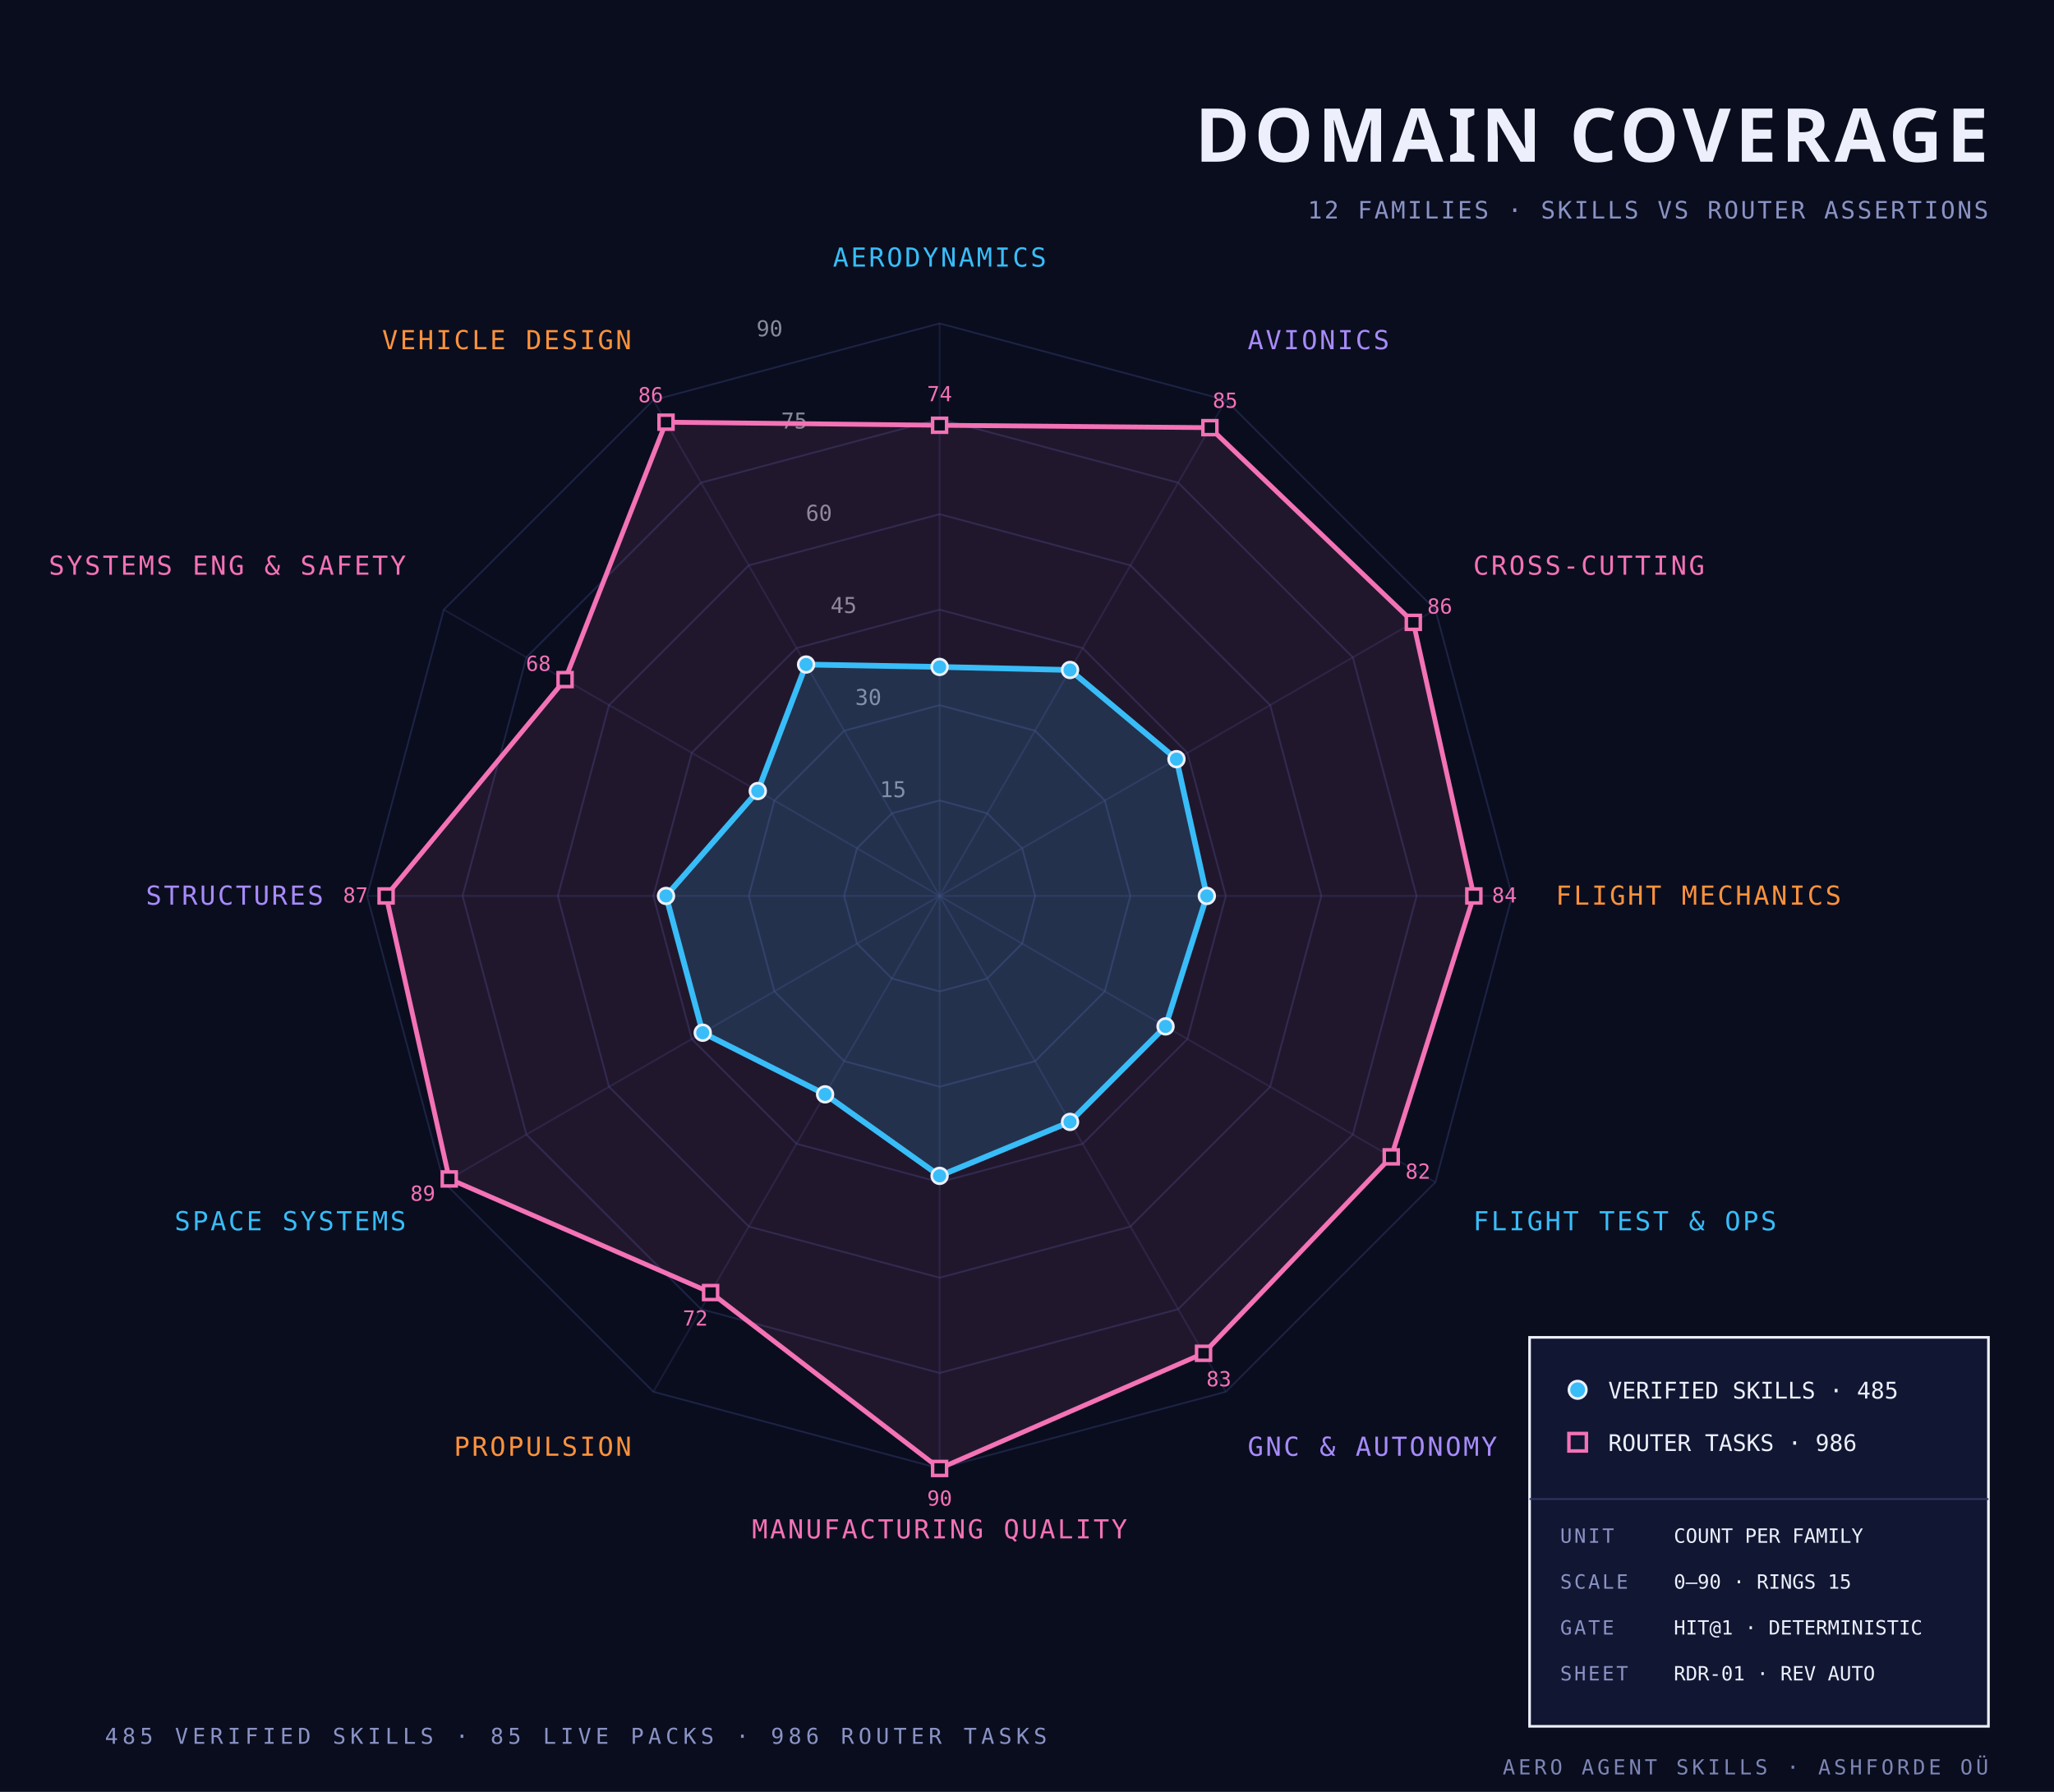
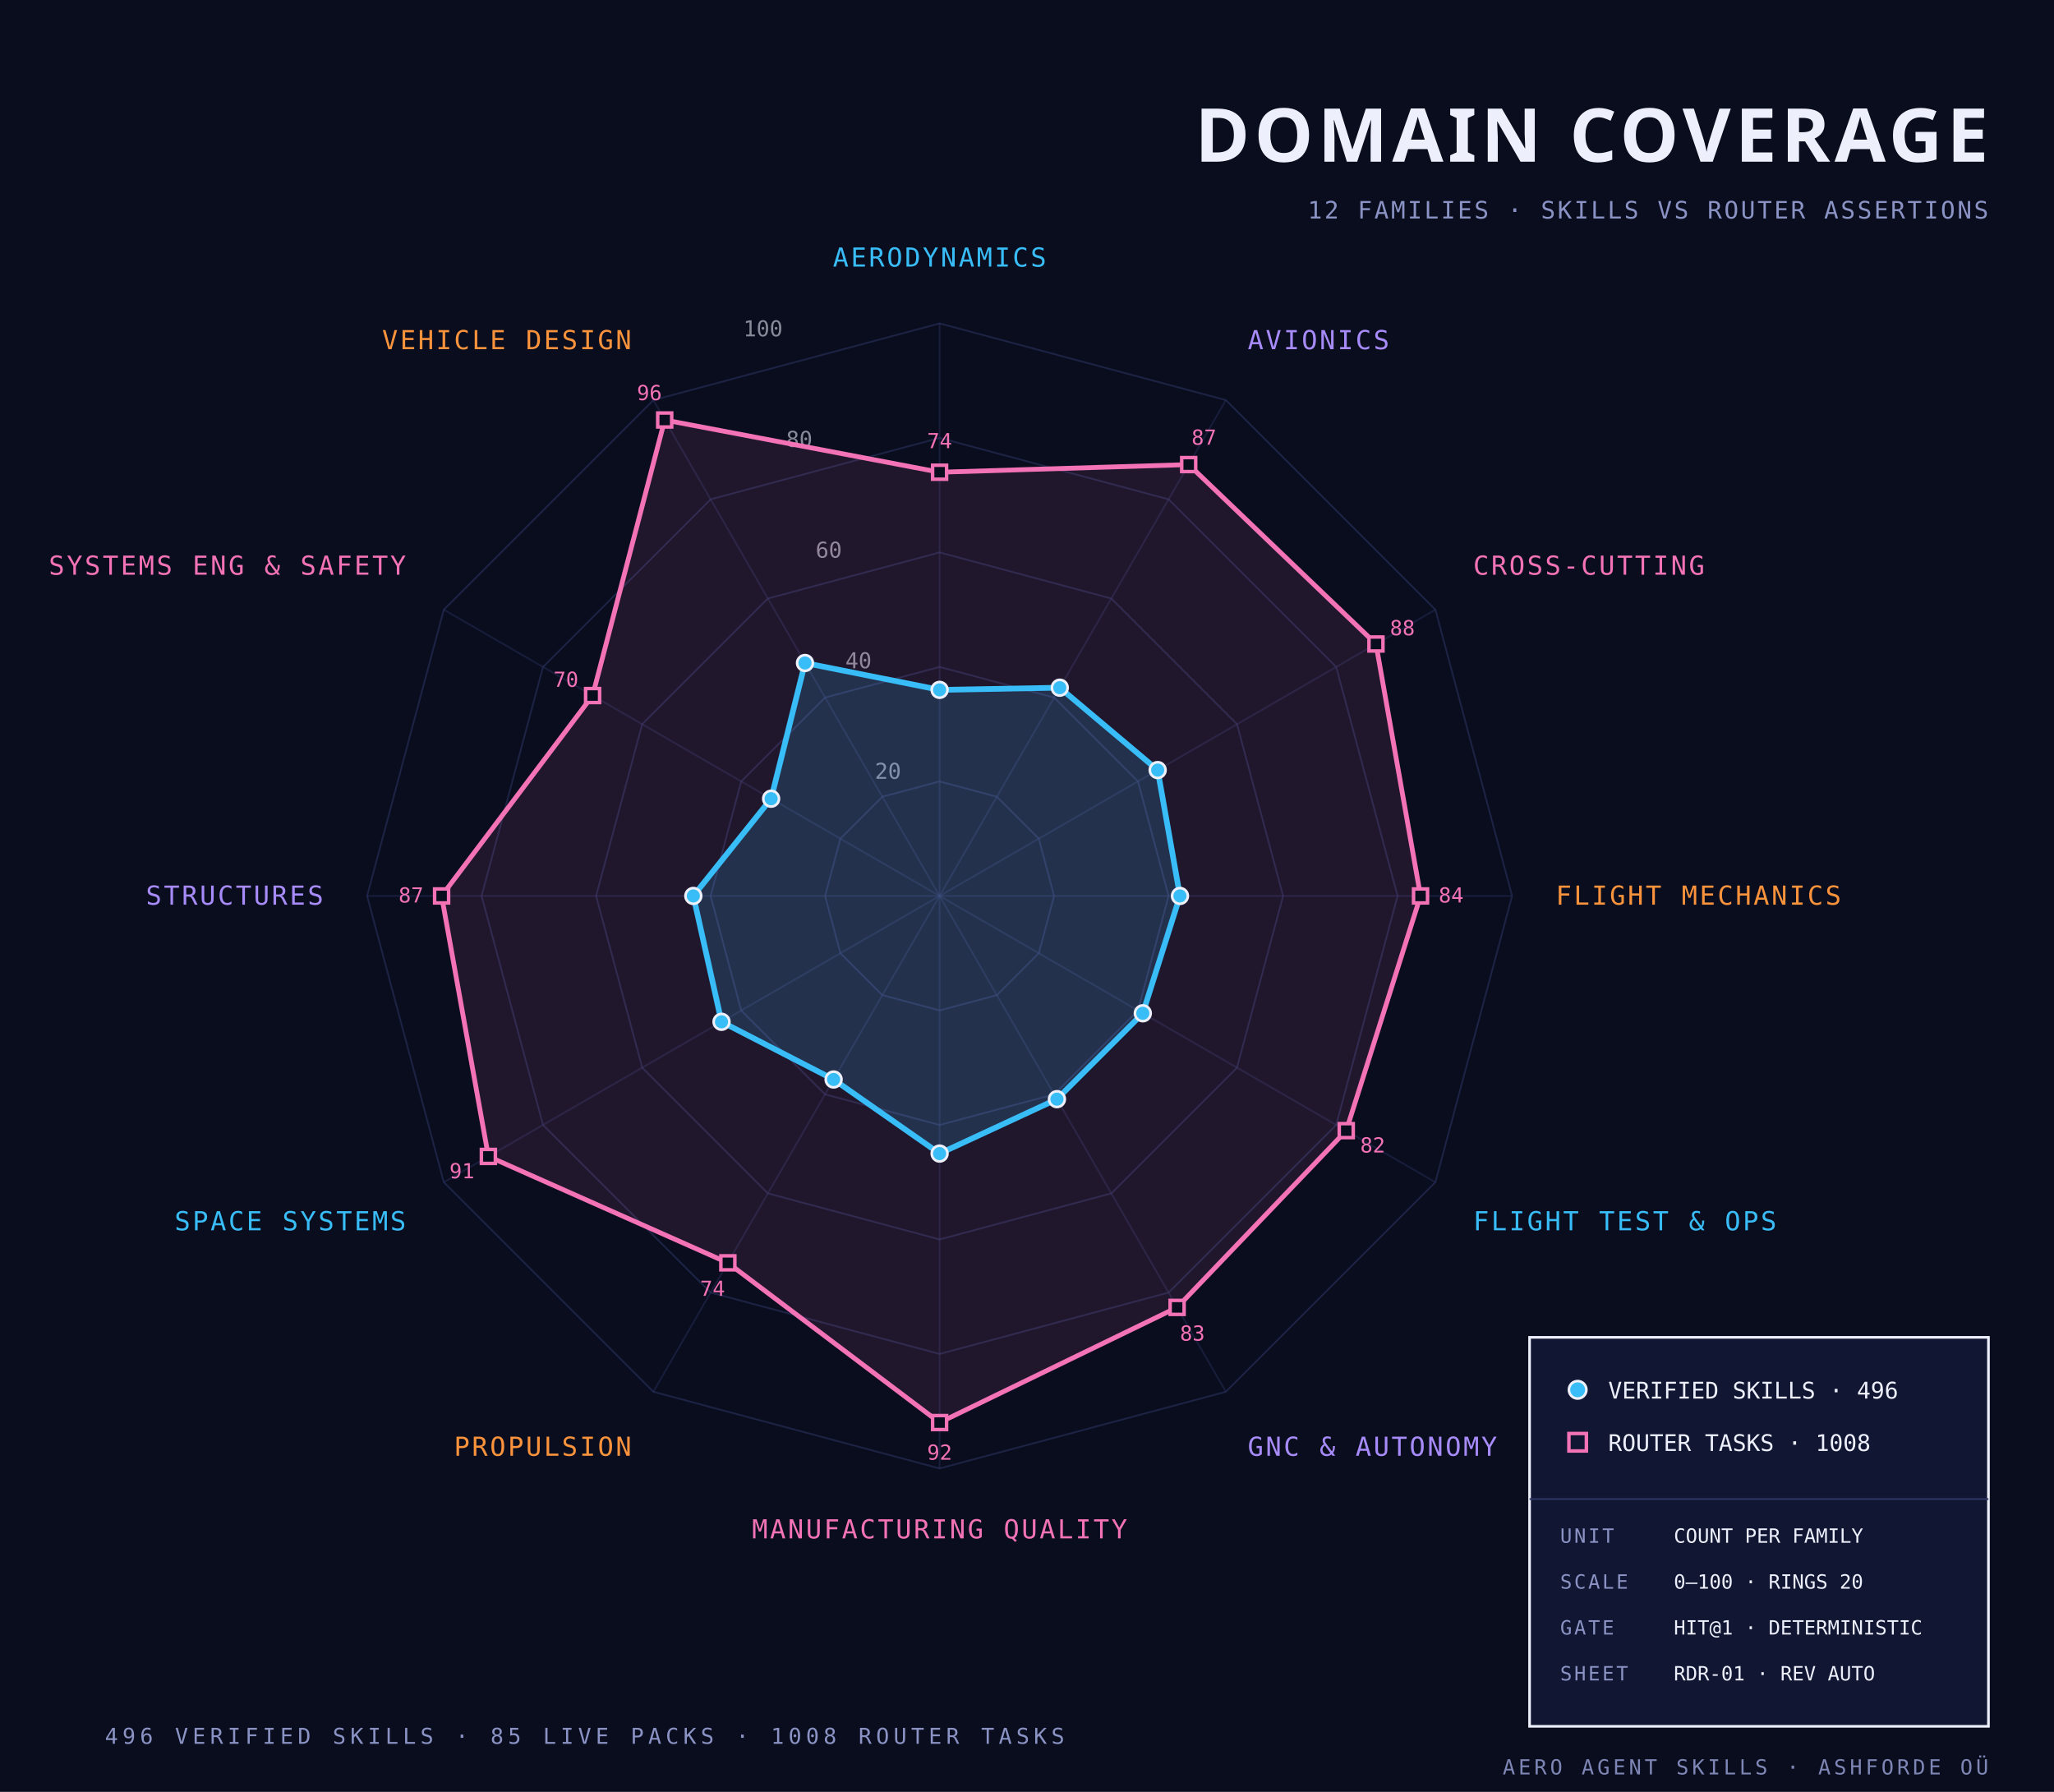
<svg xmlns="http://www.w3.org/2000/svg" width="940" height="820" viewBox="0 0 940 820">
  <style>
    .mono { font-family: "JetBrains Mono", "IBM Plex Mono", "Menlo", monospace; }
    .cond { font-family: "Barlow Condensed", "DIN Condensed", "Arial Narrow", sans-serif; font-weight: 700; text-transform: uppercase; }
    .serif { font-family: "Instrument Serif", Georgia, serif; font-style: italic; }
  </style>
  <rect width="940" height="820" fill="#0a0d1e" />
-   <polygon points="430.0,366.3 451.8,372.2 467.8,388.2 473.7,410.0 467.8,431.8 451.8,447.8 430.0,453.7 408.2,447.8 392.2,431.8 386.3,410.0 392.2,388.2 408.2,372.2" fill="none" stroke="#2c3564" stroke-width="0.8" stroke-opacity="0.55" />
-   <polygon points="430.0,322.7 473.7,334.4 505.6,366.3 517.3,410.0 505.6,453.7 473.7,485.6 430.0,497.3 386.3,485.6 354.4,453.7 342.7,410.0 354.4,366.3 386.3,334.4" fill="none" stroke="#2c3564" stroke-width="0.8" stroke-opacity="0.55" />
-   <polygon points="430.0,279.0 495.5,296.6 543.4,344.5 561.0,410.0 543.4,475.5 495.5,523.4 430.0,541.0 364.5,523.4 316.6,475.5 299.0,410.0 316.6,344.5 364.5,296.6" fill="none" stroke="#2c3564" stroke-width="0.8" stroke-opacity="0.55" />
-   <polygon points="430.0,235.3 517.3,258.7 581.3,322.7 604.7,410.0 581.3,497.3 517.3,561.3 430.0,584.7 342.7,561.3 278.7,497.3 255.3,410.0 278.7,322.7 342.7,258.7" fill="none" stroke="#2c3564" stroke-width="0.8" stroke-opacity="0.55" />
-   <polygon points="430.0,191.7 539.2,220.9 619.1,300.8 648.3,410.0 619.1,519.2 539.2,599.1 430.0,628.3 320.8,599.1 240.9,519.2 211.7,410.0 240.9,300.8 320.8,220.9" fill="none" stroke="#2c3564" stroke-width="0.8" stroke-opacity="0.55" />
+   <polygon points="430.0,357.6 456.2,364.6 475.4,383.8 482.4,410.0 475.4,436.2 456.2,455.4 430.0,462.4 403.8,455.4 384.6,436.2 377.6,410.0 384.6,383.8 403.8,364.6" fill="none" stroke="#2c3564" stroke-width="0.8" stroke-opacity="0.55" />
+   <polygon points="430.0,305.2 482.4,319.2 520.8,357.6 534.8,410.0 520.8,462.4 482.4,500.8 430.0,514.8 377.6,500.8 339.2,462.4 325.2,410.0 339.2,357.6 377.6,319.2" fill="none" stroke="#2c3564" stroke-width="0.8" stroke-opacity="0.55" />
+   <polygon points="430.0,252.8 508.6,273.9 566.1,331.4 587.2,410.0 566.1,488.6 508.6,546.1 430.0,567.2 351.4,546.1 293.9,488.6 272.8,410.0 293.9,331.4 351.4,273.9" fill="none" stroke="#2c3564" stroke-width="0.8" stroke-opacity="0.55" />
+   <polygon points="430.0,200.4 534.8,228.5 611.5,305.2 639.6,410.0 611.5,514.8 534.8,591.5 430.0,619.6 325.2,591.5 248.5,514.8 220.4,410.0 248.5,305.2 325.2,228.5" fill="none" stroke="#2c3564" stroke-width="0.8" stroke-opacity="0.55" />
  <polygon points="430.0,148.0 561.0,183.1 656.9,279.0 692.0,410.0 656.9,541.0 561.0,636.9 430.0,672.0 299.0,636.9 203.1,541.0 168.0,410.0 203.1,279.0 299.0,183.1" fill="none" stroke="#2c3564" stroke-width="0.8" stroke-opacity="0.55" />
  <line x1="430" y1="410" x2="430.0" y2="148.0" stroke="#2c3564" stroke-width="0.8" stroke-opacity="0.4" />
  <line x1="430" y1="410" x2="561.0" y2="183.1" stroke="#2c3564" stroke-width="0.8" stroke-opacity="0.4" />
  <line x1="430" y1="410" x2="656.9" y2="279.0" stroke="#2c3564" stroke-width="0.8" stroke-opacity="0.4" />
  <line x1="430" y1="410" x2="692.0" y2="410.0" stroke="#2c3564" stroke-width="0.8" stroke-opacity="0.4" />
  <line x1="430" y1="410" x2="656.9" y2="541.0" stroke="#2c3564" stroke-width="0.8" stroke-opacity="0.4" />
  <line x1="430" y1="410" x2="561.0" y2="636.9" stroke="#2c3564" stroke-width="0.8" stroke-opacity="0.4" />
  <line x1="430" y1="410" x2="430.0" y2="672.0" stroke="#2c3564" stroke-width="0.8" stroke-opacity="0.4" />
  <line x1="430" y1="410" x2="299.0" y2="636.9" stroke="#2c3564" stroke-width="0.8" stroke-opacity="0.4" />
  <line x1="430" y1="410" x2="203.1" y2="541.0" stroke="#2c3564" stroke-width="0.8" stroke-opacity="0.4" />
  <line x1="430" y1="410" x2="168.0" y2="410.0" stroke="#2c3564" stroke-width="0.8" stroke-opacity="0.4" />
  <line x1="430" y1="410" x2="203.1" y2="279.0" stroke="#2c3564" stroke-width="0.8" stroke-opacity="0.4" />
  <line x1="430" y1="410" x2="299.0" y2="183.1" stroke="#2c3564" stroke-width="0.8" stroke-opacity="0.4" />
-   <text class="mono" x="414.7" y="364.8" text-anchor="end" font-size="10" fill="#edf0fc" opacity="0.55">15</text>
-   <text class="mono" x="403.4" y="322.6" text-anchor="end" font-size="10" fill="#edf0fc" opacity="0.55">30</text>
-   <text class="mono" x="392.1" y="280.5" text-anchor="end" font-size="10" fill="#edf0fc" opacity="0.55">45</text>
-   <text class="mono" x="380.8" y="238.3" text-anchor="end" font-size="10" fill="#edf0fc" opacity="0.55">60</text>
-   <text class="mono" x="369.5" y="196.1" text-anchor="end" font-size="10" fill="#edf0fc" opacity="0.55">75</text>
-   <text class="mono" x="358.2" y="153.9" text-anchor="end" font-size="10" fill="#edf0fc" opacity="0.55">90</text>
+   <text class="mono" x="412.4" y="356.4" text-anchor="end" font-size="10" fill="#edf0fc" opacity="0.55">20</text>
+   <text class="mono" x="398.9" y="305.8" text-anchor="end" font-size="10" fill="#edf0fc" opacity="0.55">40</text>
+   <text class="mono" x="385.3" y="255.2" text-anchor="end" font-size="10" fill="#edf0fc" opacity="0.55">60</text>
+   <text class="mono" x="371.8" y="204.5" text-anchor="end" font-size="10" fill="#edf0fc" opacity="0.55">80</text>
+   <text class="mono" x="358.2" y="153.9" text-anchor="end" font-size="10" fill="#edf0fc" opacity="0.55">100</text>
  <text class="mono" x="430.0" y="122.0" text-anchor="middle" font-size="12" fill="#38bdf8" letter-spacing="1">AERODYNAMICS</text>
  <text class="mono" x="571.0" y="159.8" text-anchor="start" font-size="12" fill="#a78bfa" letter-spacing="1">AVIONICS</text>
  <text class="mono" x="674.2" y="263.0" text-anchor="start" font-size="12" fill="#f472b6" letter-spacing="1">CROSS-CUTTING</text>
  <text class="mono" x="712.0" y="414.0" text-anchor="start" font-size="12" fill="#fb923c" letter-spacing="1">FLIGHT MECHANICS</text>
  <text class="mono" x="674.2" y="563.0" text-anchor="start" font-size="12" fill="#38bdf8" letter-spacing="1">FLIGHT TEST &amp; OPS</text>
  <text class="mono" x="571.0" y="666.2" text-anchor="start" font-size="12" fill="#a78bfa" letter-spacing="1">GNC &amp; AUTONOMY</text>
  <text class="mono" x="430.0" y="704.0" text-anchor="middle" font-size="12" fill="#f472b6" letter-spacing="1">MANUFACTURING QUALITY</text>
  <text class="mono" x="289.0" y="666.2" text-anchor="end" font-size="12" fill="#fb923c" letter-spacing="1">PROPULSION</text>
  <text class="mono" x="185.8" y="563.0" text-anchor="end" font-size="12" fill="#38bdf8" letter-spacing="1">SPACE SYSTEMS</text>
  <text class="mono" x="148.0" y="414.0" text-anchor="end" font-size="12" fill="#a78bfa" letter-spacing="1">STRUCTURES</text>
  <text class="mono" x="185.8" y="263.0" text-anchor="end" font-size="12" fill="#f472b6" letter-spacing="1">SYSTEMS ENG &amp; SAFETY</text>
  <text class="mono" x="289.0" y="159.8" text-anchor="end" font-size="12" fill="#fb923c" letter-spacing="1">VEHICLE DESIGN</text>
-   <polygon points="430.0,194.6 553.7,195.7 646.8,284.8 674.5,410.0 636.7,529.4 550.8,619.3 430.0,672.0 325.2,591.5 205.6,539.5 176.7,410.0 258.6,311.0 304.8,193.2" fill="#f472b6" fill-opacity="0.10" stroke="#f472b6" stroke-width="2.2" />
-   <rect x="426.8" y="191.4" width="6.4" height="6.4" fill="#0a0d1e" stroke="#f472b6" stroke-width="1.6" />
-   <rect x="550.5" y="192.5" width="6.4" height="6.4" fill="#0a0d1e" stroke="#f472b6" stroke-width="1.6" />
-   <rect x="643.6" y="281.6" width="6.4" height="6.4" fill="#0a0d1e" stroke="#f472b6" stroke-width="1.6" />
-   <rect x="671.3" y="406.8" width="6.4" height="6.4" fill="#0a0d1e" stroke="#f472b6" stroke-width="1.6" />
-   <rect x="633.5" y="526.2" width="6.4" height="6.4" fill="#0a0d1e" stroke="#f472b6" stroke-width="1.6" />
-   <rect x="547.6" y="616.1" width="6.4" height="6.4" fill="#0a0d1e" stroke="#f472b6" stroke-width="1.6" />
-   <rect x="426.8" y="668.8" width="6.4" height="6.4" fill="#0a0d1e" stroke="#f472b6" stroke-width="1.6" />
-   <rect x="322.0" y="588.3" width="6.4" height="6.4" fill="#0a0d1e" stroke="#f472b6" stroke-width="1.6" />
-   <rect x="202.4" y="536.3" width="6.4" height="6.4" fill="#0a0d1e" stroke="#f472b6" stroke-width="1.6" />
-   <rect x="173.5" y="406.8" width="6.4" height="6.4" fill="#0a0d1e" stroke="#f472b6" stroke-width="1.6" />
-   <rect x="255.4" y="307.8" width="6.4" height="6.4" fill="#0a0d1e" stroke="#f472b6" stroke-width="1.6" />
-   <rect x="301.6" y="190.0" width="6.4" height="6.4" fill="#0a0d1e" stroke="#f472b6" stroke-width="1.6" />
-   <polygon points="430.0,305.2 489.7,306.6 538.4,347.4 552.3,410.0 533.4,469.7 489.7,513.4 430.0,538.1 377.6,500.8 321.6,472.6 304.8,410.0 346.8,362.0 368.9,304.1" fill="#38bdf8" fill-opacity="0.16" stroke="#38bdf8" stroke-width="2.6" />
-   <circle cx="430.0" cy="305.2" r="3.6" fill="#38bdf8" stroke="#edf0fc" stroke-width="1.2" />
-   <circle cx="489.7" cy="306.6" r="3.6" fill="#38bdf8" stroke="#edf0fc" stroke-width="1.2" />
-   <circle cx="538.4" cy="347.4" r="3.6" fill="#38bdf8" stroke="#edf0fc" stroke-width="1.2" />
-   <circle cx="552.3" cy="410.0" r="3.6" fill="#38bdf8" stroke="#edf0fc" stroke-width="1.2" />
-   <circle cx="533.4" cy="469.7" r="3.6" fill="#38bdf8" stroke="#edf0fc" stroke-width="1.2" />
-   <circle cx="489.7" cy="513.4" r="3.6" fill="#38bdf8" stroke="#edf0fc" stroke-width="1.2" />
-   <circle cx="430.0" cy="538.1" r="3.6" fill="#38bdf8" stroke="#edf0fc" stroke-width="1.2" />
-   <circle cx="377.6" cy="500.8" r="3.6" fill="#38bdf8" stroke="#edf0fc" stroke-width="1.2" />
-   <circle cx="321.6" cy="472.6" r="3.6" fill="#38bdf8" stroke="#edf0fc" stroke-width="1.2" />
-   <circle cx="304.8" cy="410.0" r="3.6" fill="#38bdf8" stroke="#edf0fc" stroke-width="1.2" />
-   <circle cx="346.8" cy="362.0" r="3.6" fill="#38bdf8" stroke="#edf0fc" stroke-width="1.2" />
-   <circle cx="368.9" cy="304.1" r="3.6" fill="#38bdf8" stroke="#edf0fc" stroke-width="1.2" />
-   <text class="mono" x="430.0" y="183.6" text-anchor="middle" font-size="9.5" fill="#f472b6">74</text>
-   <text class="mono" x="560.7" y="186.6" text-anchor="middle" font-size="9.5" fill="#f472b6">85</text>
-   <text class="mono" x="658.9" y="280.8" text-anchor="middle" font-size="9.5" fill="#f472b6">86</text>
-   <text class="mono" x="688.5" y="413.0" text-anchor="middle" font-size="9.5" fill="#f472b6">84</text>
-   <text class="mono" x="648.9" y="539.4" text-anchor="middle" font-size="9.5" fill="#f472b6">82</text>
-   <text class="mono" x="557.8" y="634.4" text-anchor="middle" font-size="9.5" fill="#f472b6">83</text>
-   <text class="mono" x="430.0" y="689.0" text-anchor="middle" font-size="9.5" fill="#f472b6">90</text>
-   <text class="mono" x="318.2" y="606.6" text-anchor="middle" font-size="9.5" fill="#f472b6">72</text>
-   <text class="mono" x="193.5" y="549.5" text-anchor="middle" font-size="9.5" fill="#f472b6">89</text>
-   <text class="mono" x="162.7" y="413.0" text-anchor="middle" font-size="9.5" fill="#f472b6">87</text>
-   <text class="mono" x="246.4" y="307.0" text-anchor="middle" font-size="9.5" fill="#f472b6">68</text>
-   <text class="mono" x="297.8" y="184.1" text-anchor="middle" font-size="9.5" fill="#f472b6">86</text>
+   <polygon points="430.0,216.1 544.0,212.6 629.7,294.7 650.1,410.0 616.1,517.4 538.7,598.3 430.0,651.0 333.1,577.9 223.5,529.2 202.1,410.0 271.2,318.3 304.2,192.2" fill="#f472b6" fill-opacity="0.10" stroke="#f472b6" stroke-width="2.2" />
+   <rect x="426.8" y="212.9" width="6.4" height="6.4" fill="#0a0d1e" stroke="#f472b6" stroke-width="1.6" />
+   <rect x="540.8" y="209.4" width="6.4" height="6.4" fill="#0a0d1e" stroke="#f472b6" stroke-width="1.6" />
+   <rect x="626.5" y="291.5" width="6.4" height="6.4" fill="#0a0d1e" stroke="#f472b6" stroke-width="1.6" />
+   <rect x="646.9" y="406.8" width="6.4" height="6.4" fill="#0a0d1e" stroke="#f472b6" stroke-width="1.6" />
+   <rect x="612.9" y="514.2" width="6.4" height="6.4" fill="#0a0d1e" stroke="#f472b6" stroke-width="1.6" />
+   <rect x="535.5" y="595.1" width="6.4" height="6.4" fill="#0a0d1e" stroke="#f472b6" stroke-width="1.6" />
+   <rect x="426.8" y="647.8" width="6.4" height="6.4" fill="#0a0d1e" stroke="#f472b6" stroke-width="1.6" />
+   <rect x="329.9" y="574.7" width="6.4" height="6.4" fill="#0a0d1e" stroke="#f472b6" stroke-width="1.6" />
+   <rect x="220.3" y="526.0" width="6.4" height="6.4" fill="#0a0d1e" stroke="#f472b6" stroke-width="1.6" />
+   <rect x="198.9" y="406.8" width="6.4" height="6.4" fill="#0a0d1e" stroke="#f472b6" stroke-width="1.6" />
+   <rect x="268.0" y="315.1" width="6.4" height="6.4" fill="#0a0d1e" stroke="#f472b6" stroke-width="1.6" />
+   <rect x="301.0" y="189.0" width="6.4" height="6.4" fill="#0a0d1e" stroke="#f472b6" stroke-width="1.6" />
+   <polygon points="430.0,315.7 485.0,314.7 529.8,352.4 540.0,410.0 523.0,463.7 483.7,503.0 430.0,527.9 381.5,494.0 330.2,467.6 317.3,410.0 352.9,365.5 368.4,303.4" fill="#38bdf8" fill-opacity="0.16" stroke="#38bdf8" stroke-width="2.6" />
+   <circle cx="430.0" cy="315.7" r="3.6" fill="#38bdf8" stroke="#edf0fc" stroke-width="1.2" />
+   <circle cx="485.0" cy="314.7" r="3.6" fill="#38bdf8" stroke="#edf0fc" stroke-width="1.2" />
+   <circle cx="529.8" cy="352.4" r="3.6" fill="#38bdf8" stroke="#edf0fc" stroke-width="1.2" />
+   <circle cx="540.0" cy="410.0" r="3.6" fill="#38bdf8" stroke="#edf0fc" stroke-width="1.2" />
+   <circle cx="523.0" cy="463.7" r="3.6" fill="#38bdf8" stroke="#edf0fc" stroke-width="1.2" />
+   <circle cx="483.7" cy="503.0" r="3.6" fill="#38bdf8" stroke="#edf0fc" stroke-width="1.2" />
+   <circle cx="430.0" cy="527.9" r="3.6" fill="#38bdf8" stroke="#edf0fc" stroke-width="1.2" />
+   <circle cx="381.5" cy="494.0" r="3.6" fill="#38bdf8" stroke="#edf0fc" stroke-width="1.2" />
+   <circle cx="330.2" cy="467.6" r="3.6" fill="#38bdf8" stroke="#edf0fc" stroke-width="1.2" />
+   <circle cx="317.3" cy="410.0" r="3.6" fill="#38bdf8" stroke="#edf0fc" stroke-width="1.2" />
+   <circle cx="352.9" cy="365.5" r="3.6" fill="#38bdf8" stroke="#edf0fc" stroke-width="1.2" />
+   <circle cx="368.4" cy="303.4" r="3.6" fill="#38bdf8" stroke="#edf0fc" stroke-width="1.2" />
+   <text class="mono" x="430.0" y="205.1" text-anchor="middle" font-size="9.5" fill="#f472b6">74</text>
+   <text class="mono" x="551.0" y="203.5" text-anchor="middle" font-size="9.5" fill="#f472b6">87</text>
+   <text class="mono" x="641.8" y="290.7" text-anchor="middle" font-size="9.5" fill="#f472b6">88</text>
+   <text class="mono" x="664.1" y="413.0" text-anchor="middle" font-size="9.5" fill="#f472b6">84</text>
+   <text class="mono" x="628.2" y="527.4" text-anchor="middle" font-size="9.5" fill="#f472b6">82</text>
+   <text class="mono" x="545.7" y="613.5" text-anchor="middle" font-size="9.5" fill="#f472b6">83</text>
+   <text class="mono" x="430.0" y="668.0" text-anchor="middle" font-size="9.5" fill="#f472b6">92</text>
+   <text class="mono" x="326.1" y="593.0" text-anchor="middle" font-size="9.5" fill="#f472b6">74</text>
+   <text class="mono" x="211.4" y="539.2" text-anchor="middle" font-size="9.5" fill="#f472b6">91</text>
+   <text class="mono" x="188.1" y="413.0" text-anchor="middle" font-size="9.5" fill="#f472b6">87</text>
+   <text class="mono" x="259.0" y="314.3" text-anchor="middle" font-size="9.5" fill="#f472b6">70</text>
+   <text class="mono" x="297.2" y="183.1" text-anchor="middle" font-size="9.5" fill="#f472b6">96</text>
  <text class="cond" x="910.0" y="74.0" text-anchor="end" font-size="34" fill="#edf0fc" letter-spacing="2">DOMAIN COVERAGE</text>
  <text class="mono" x="910.0" y="100.0" text-anchor="end" font-size="11" fill="#8a93c4" letter-spacing="1">12 FAMILIES · SKILLS VS ROUTER ASSERTIONS</text>
  <rect x="700" y="612" width="210" height="178" fill="#111632" stroke="#edf0fc" stroke-width="1.2" />
  <line x1="700" y1="686" x2="910" y2="686" stroke="#2c3564" stroke-width="0.8" />
  <circle cx="722" cy="636" r="4" fill="#38bdf8" stroke="#edf0fc" stroke-width="1.2" />
-   <text class="mono" x="736.0" y="640.0" text-anchor="start" font-size="10.5" fill="#edf0fc">VERIFIED SKILLS · 485</text>
+   <text class="mono" x="736.0" y="640.0" text-anchor="start" font-size="10.5" fill="#edf0fc">VERIFIED SKILLS · 496</text>
  <rect x="718" y="656" width="8" height="8" fill="none" stroke="#f472b6" stroke-width="1.6" />
-   <text class="mono" x="736.0" y="664.0" text-anchor="start" font-size="10.5" fill="#edf0fc">ROUTER TASKS · 986</text>
+   <text class="mono" x="736.0" y="664.0" text-anchor="start" font-size="10.5" fill="#edf0fc">ROUTER TASKS · 1008</text>
  <text class="mono" x="714.0" y="706.0" text-anchor="start" font-size="9" fill="#8a93c4" letter-spacing="1">UNIT</text>
  <text class="mono" x="766.0" y="706.0" text-anchor="start" font-size="9" fill="#edf0fc">COUNT PER FAMILY</text>
  <text class="mono" x="714.0" y="727.0" text-anchor="start" font-size="9" fill="#8a93c4" letter-spacing="1">SCALE</text>
-   <text class="mono" x="766.0" y="727.0" text-anchor="start" font-size="9" fill="#edf0fc">0–90 · RINGS 15</text>
+   <text class="mono" x="766.0" y="727.0" text-anchor="start" font-size="9" fill="#edf0fc">0–100 · RINGS 20</text>
  <text class="mono" x="714.0" y="748.0" text-anchor="start" font-size="9" fill="#8a93c4" letter-spacing="1">GATE</text>
  <text class="mono" x="766.0" y="748.0" text-anchor="start" font-size="9" fill="#edf0fc">HIT@1 · DETERMINISTIC</text>
  <text class="mono" x="714.0" y="769.0" text-anchor="start" font-size="9" fill="#8a93c4" letter-spacing="1">SHEET</text>
  <text class="mono" x="766.0" y="769.0" text-anchor="start" font-size="9" fill="#edf0fc">RDR-01 · REV AUTO</text>
-   <text class="mono" x="48.0" y="798.0" text-anchor="start" font-size="10" fill="#8a93c4" letter-spacing="2">485 VERIFIED SKILLS · 85 LIVE PACKS · 986 ROUTER TASKS</text>
+   <text class="mono" x="48.0" y="798.0" text-anchor="start" font-size="10" fill="#8a93c4" letter-spacing="2">496 VERIFIED SKILLS · 85 LIVE PACKS · 1008 ROUTER TASKS</text>
  <text class="mono" x="910.0" y="812.0" text-anchor="end" font-size="9.5" fill="#8a93c4" letter-spacing="1.5" opacity="0.9">AERO AGENT SKILLS · ASHFORDE OÜ</text>
</svg>
